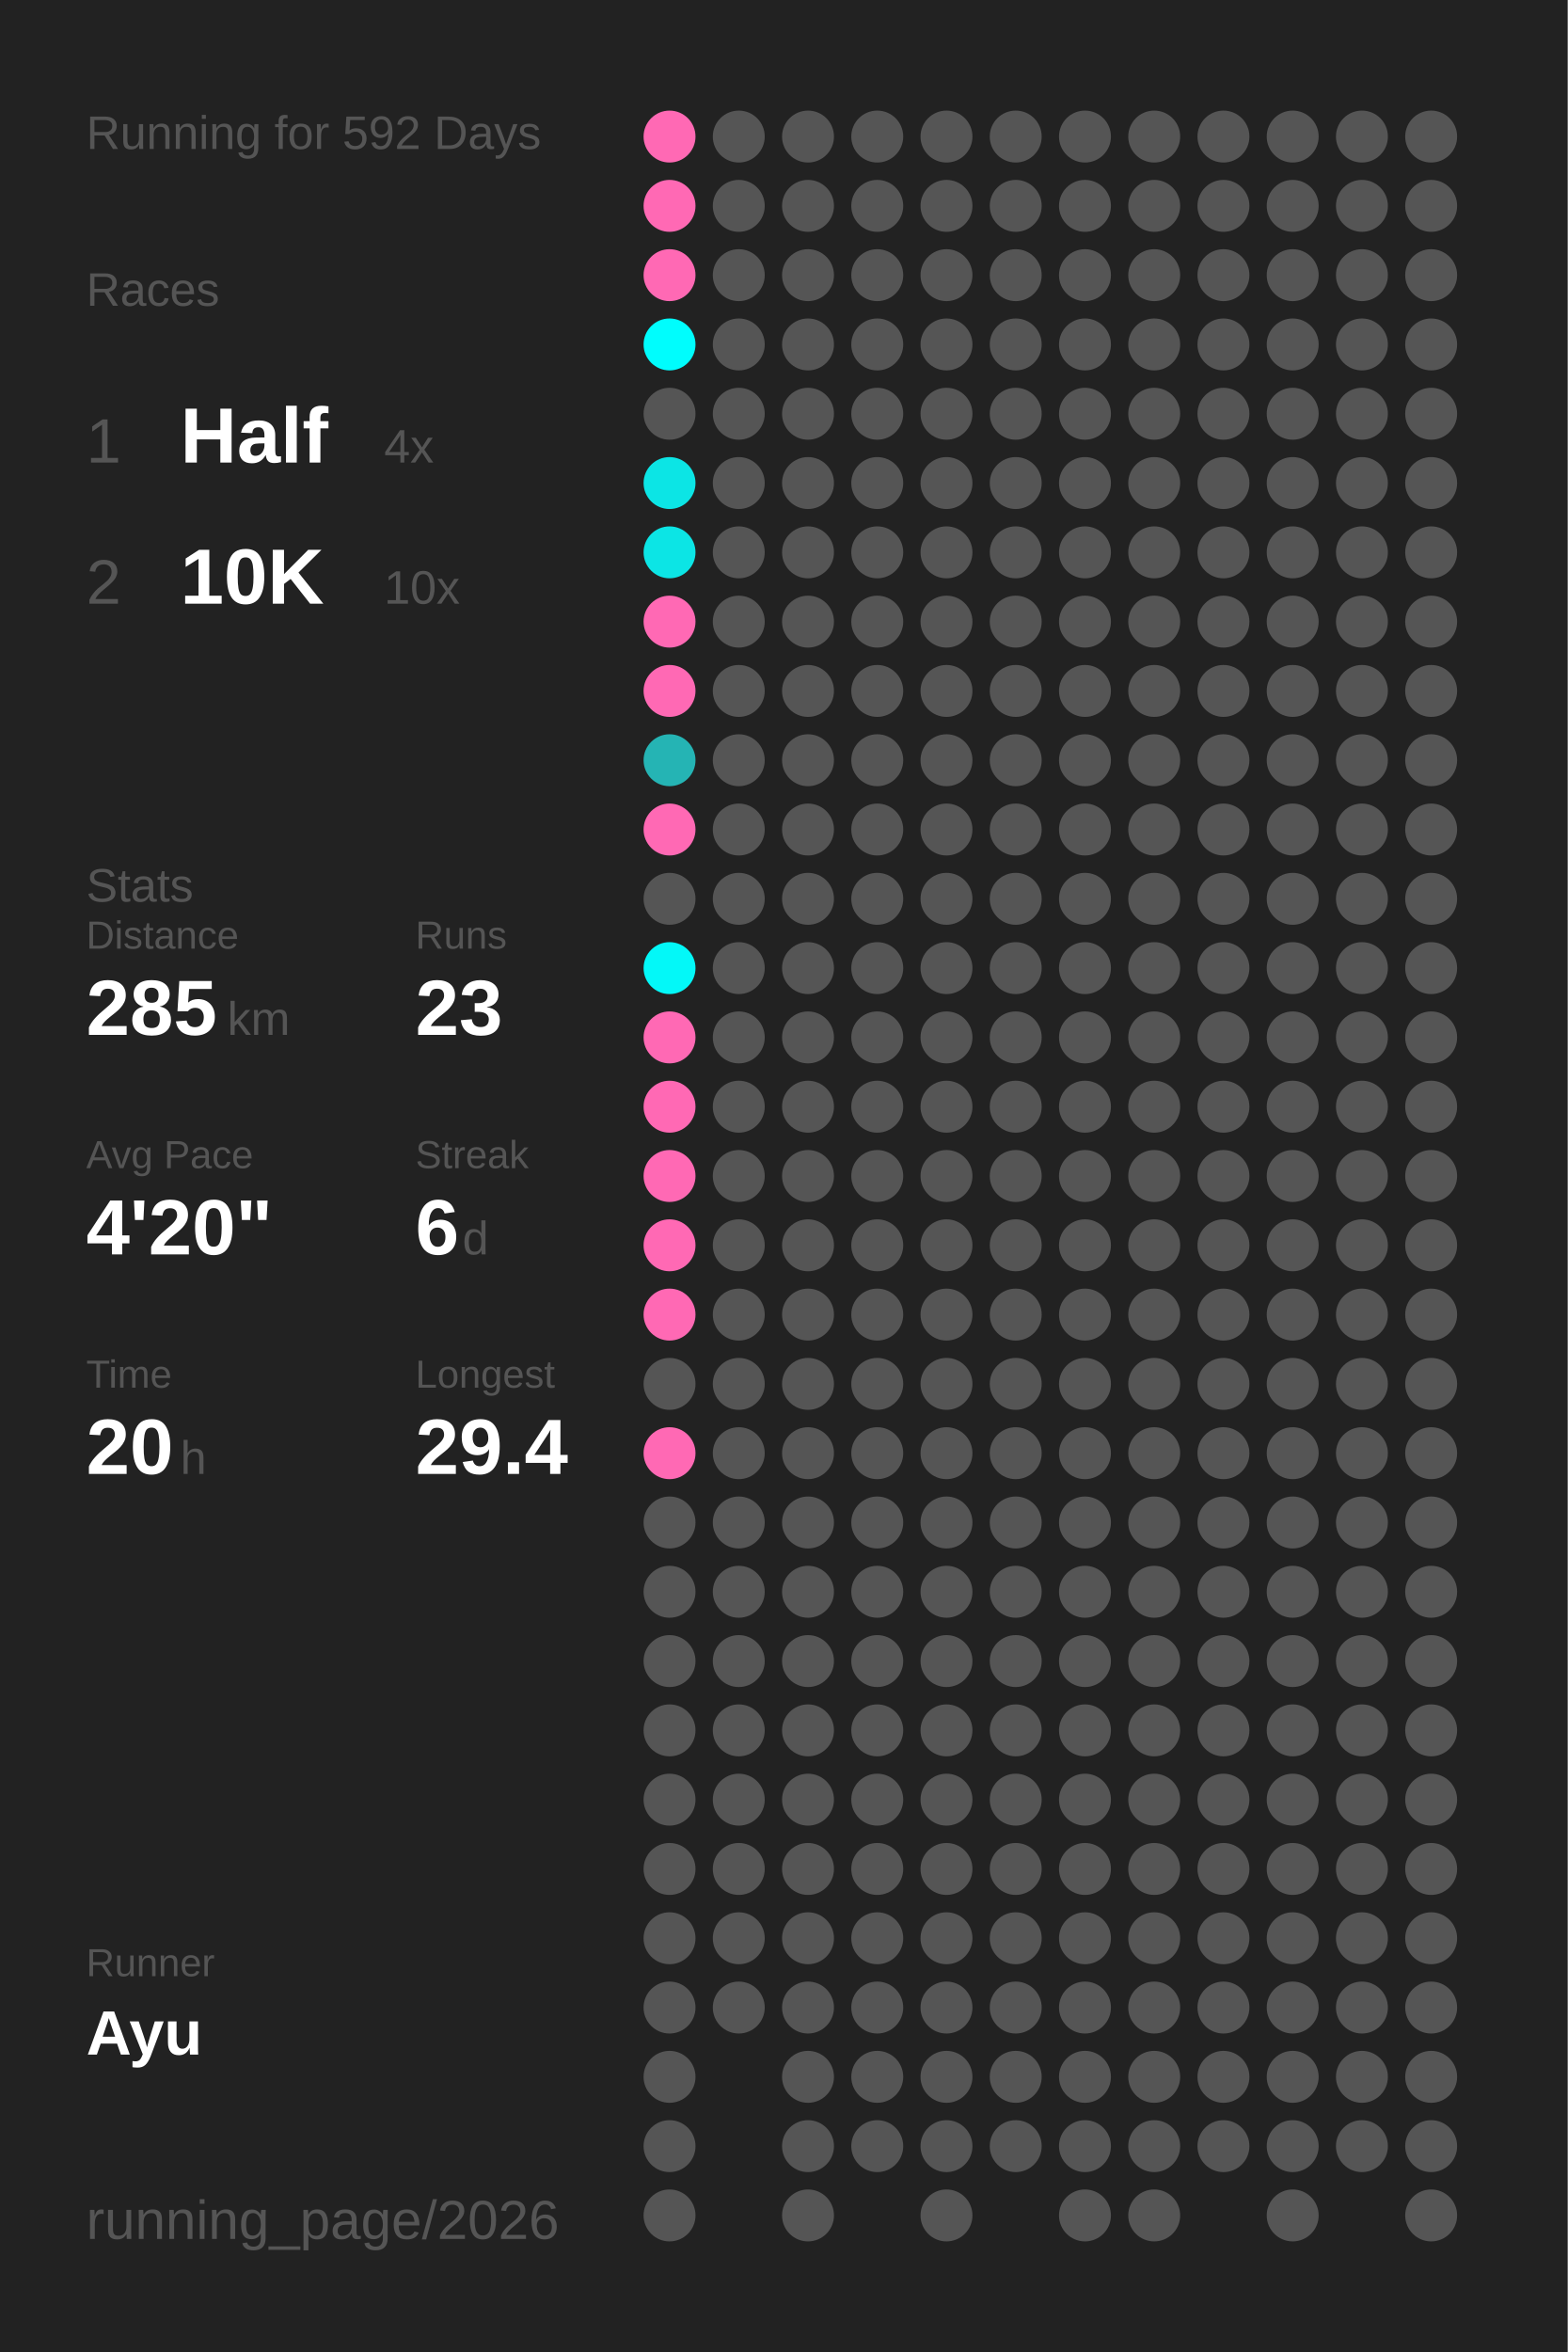
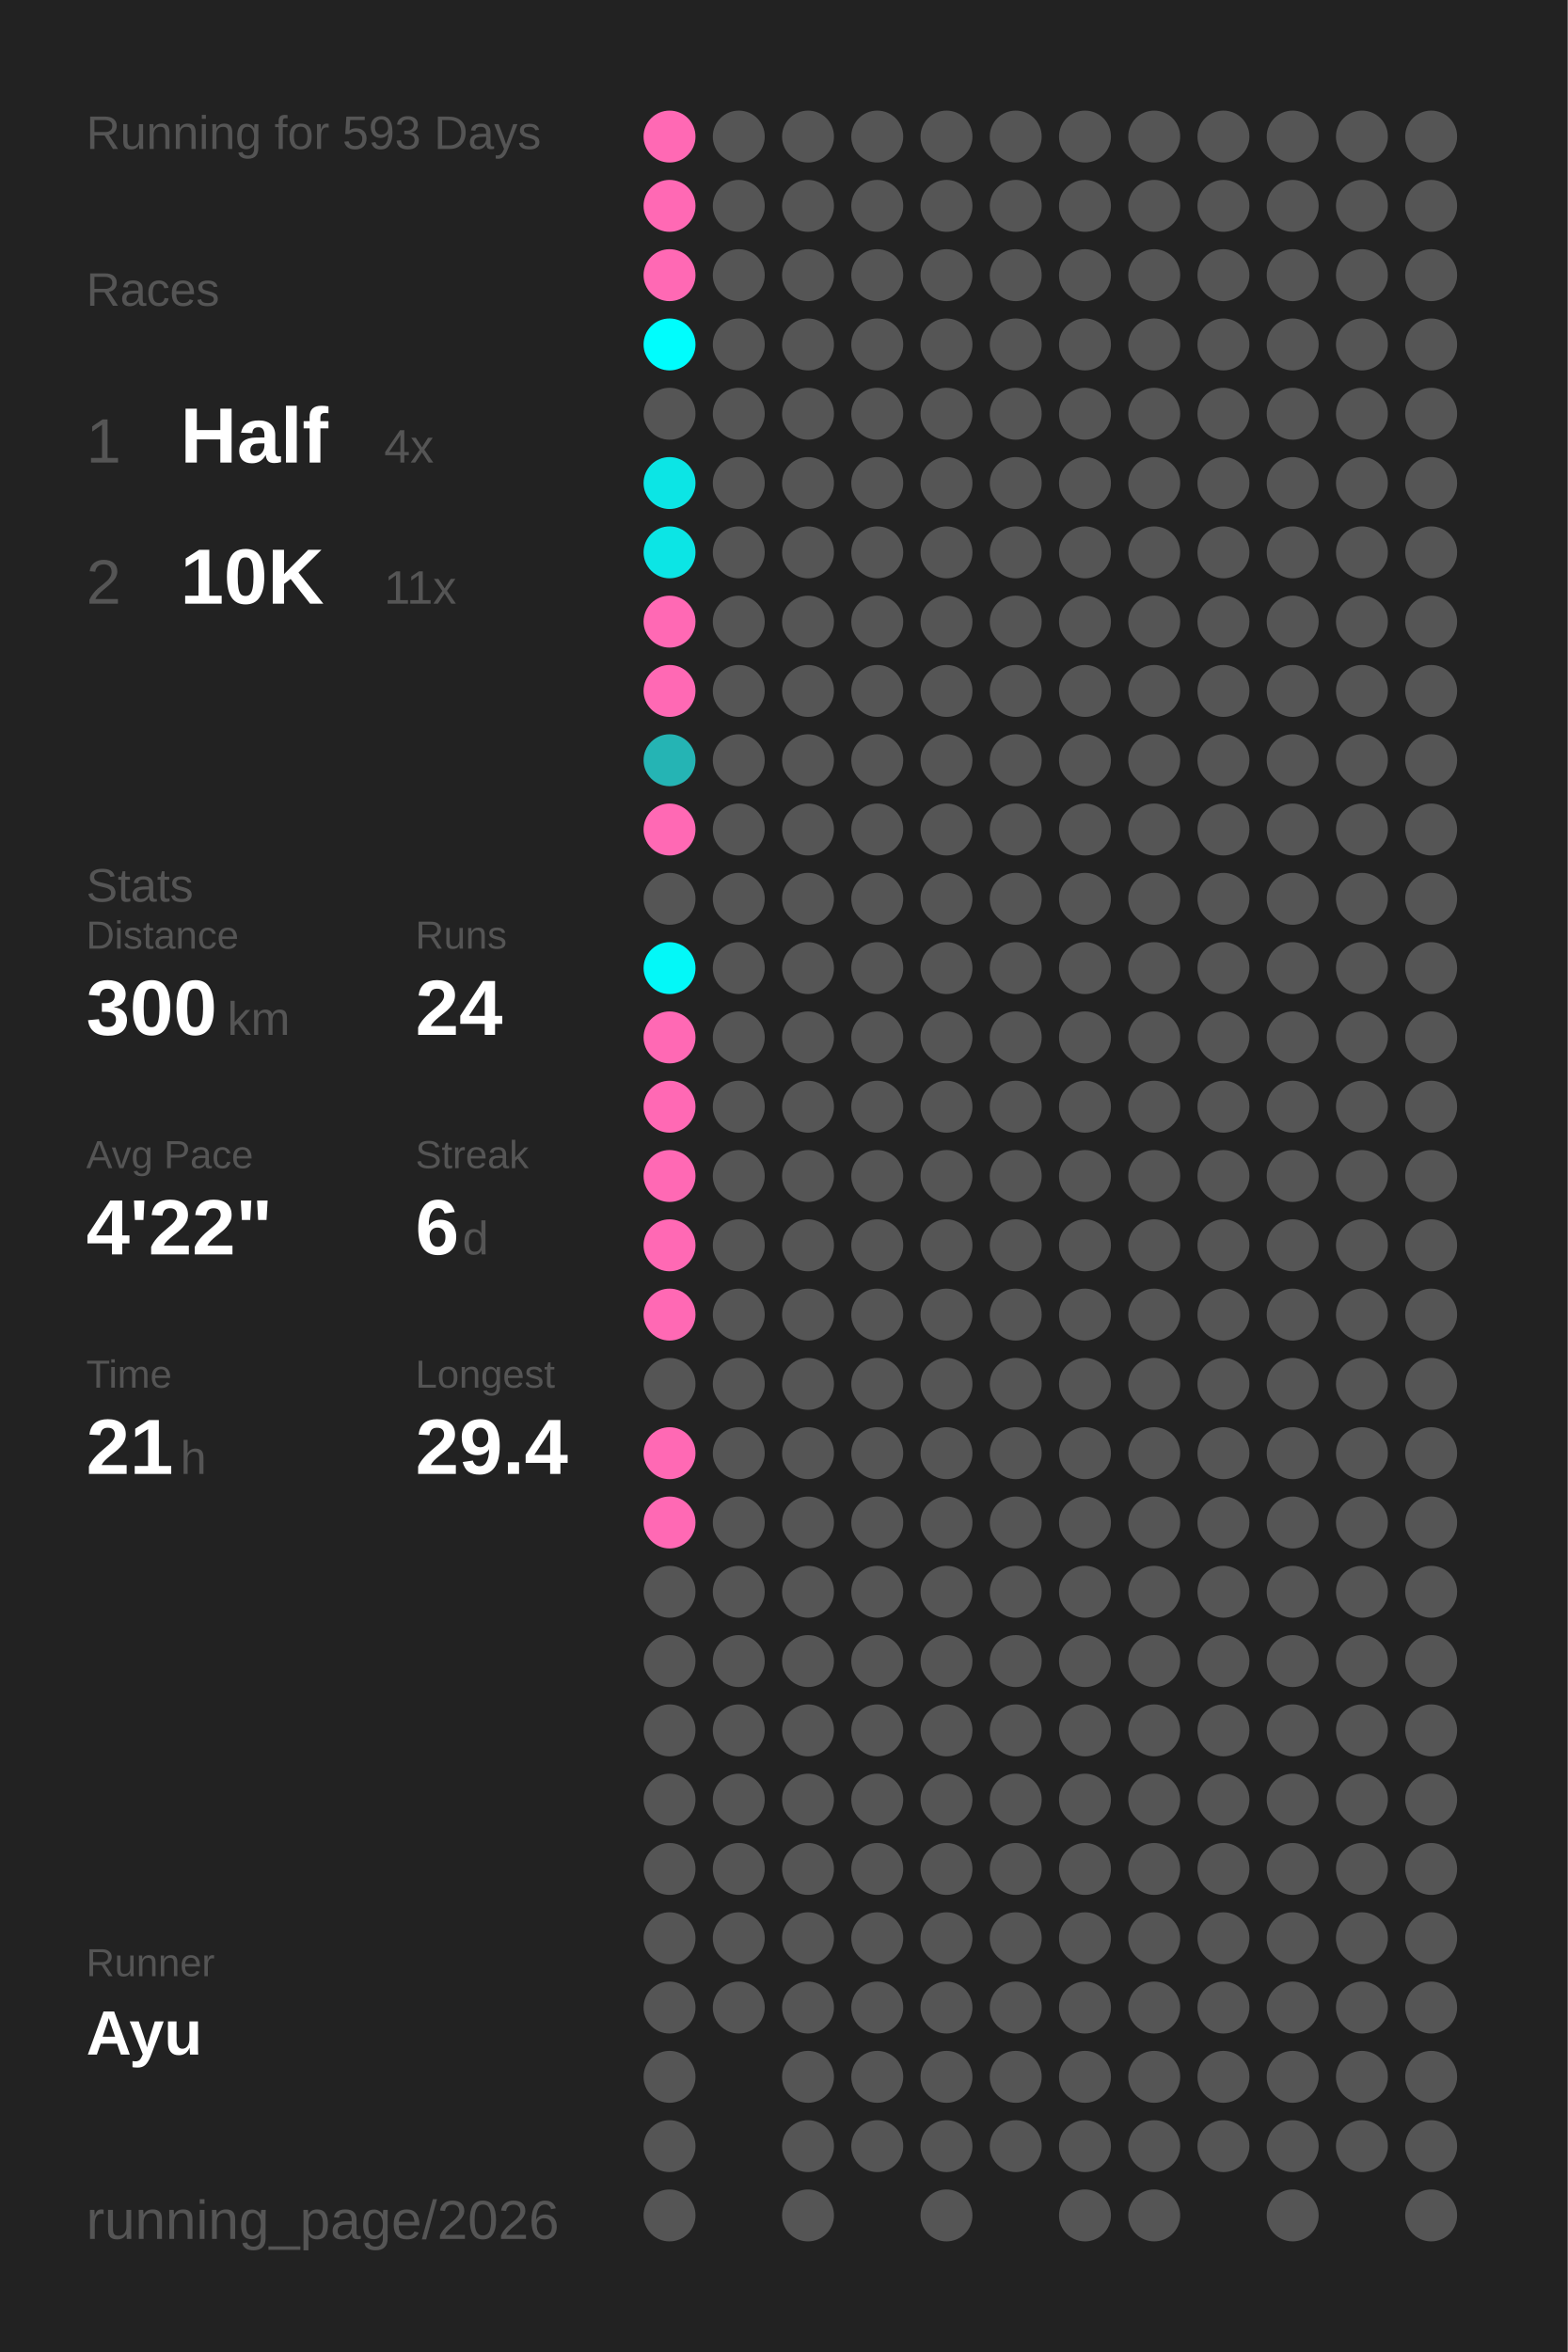
<svg xmlns="http://www.w3.org/2000/svg" baseProfile="full" height="300mm" version="1.1" viewBox="0,0,200,300" width="200mm">
  <defs />
  <rect fill="#222222" height="300" width="200" x="0" y="0" />
-   <text fill="#555555" style="font-size:6px; font-family:Arial;" x="11" y="19">Running for 592 Days</text>
+   <text fill="#555555" style="font-size:6px; font-family:Arial;" x="11" y="19">Running for 593 Days</text>
  <text fill="#555555" style="font-size:6px; font-family:Arial;" x="11" y="39">Races</text>
  <text fill="#555555" style="font-size:8px; font-family:Arial;" x="11" y="59">1</text>
  <text fill="#FFFFFF" style="font-size:10px; font-family:Arial; font-weight:bold;" x="23" y="59">Half</text>
  <text fill="#555555" style="font-size:6px; font-family:Arial;" x="49" y="59">4x</text>
  <text fill="#555555" style="font-size:8px; font-family:Arial;" x="11" y="77">2</text>
  <text fill="#FFFFFF" style="font-size:10px; font-family:Arial; font-weight:bold;" x="23" y="77">10K</text>
-   <text fill="#555555" style="font-size:6px; font-family:Arial;" x="49" y="77">10x</text>
+   <text fill="#555555" style="font-size:6px; font-family:Arial;" x="49" y="77">11x</text>
  <text fill="#555555" style="font-size:6px; font-family:Arial;" x="11" y="115">Stats</text>
  <text fill="#555555" style="font-size:5px; font-family:Arial;" x="11" y="121">Distance</text>
-   <text fill="#FFFFFF" style="font-size:10px; font-family:Arial; font-weight:bold;" x="11" y="132">285</text>
+   <text fill="#FFFFFF" style="font-size:10px; font-family:Arial; font-weight:bold;" x="11" y="132">300</text>
  <text fill="#555555" style="font-size:6px; font-family:Arial;" x="29" y="132">km</text>
  <text fill="#555555" style="font-size:5px; font-family:Arial;" x="53" y="121">Runs</text>
-   <text fill="#FFFFFF" style="font-size:10px; font-family:Arial; font-weight:bold;" x="53" y="132">23</text>
+   <text fill="#FFFFFF" style="font-size:10px; font-family:Arial; font-weight:bold;" x="53" y="132">24</text>
  <text fill="#555555" style="font-size:5px; font-family:Arial;" x="11" y="149">Avg Pace</text>
-   <text fill="#FFFFFF" style="font-size:10px; font-family:Arial; font-weight:bold;" x="11" y="160">4'20"</text>
+   <text fill="#FFFFFF" style="font-size:10px; font-family:Arial; font-weight:bold;" x="11" y="160">4'22"</text>
  <text fill="#555555" style="font-size:5px; font-family:Arial;" x="53" y="149">Streak</text>
  <text fill="#FFFFFF" style="font-size:10px; font-family:Arial; font-weight:bold;" x="53" y="160">6</text>
  <text fill="#555555" style="font-size:6px; font-family:Arial;" x="59" y="160">d</text>
  <text fill="#555555" style="font-size:5px; font-family:Arial;" x="11" y="177">Time</text>
-   <text fill="#FFFFFF" style="font-size:10px; font-family:Arial; font-weight:bold;" x="11" y="188">20</text>
+   <text fill="#FFFFFF" style="font-size:10px; font-family:Arial; font-weight:bold;" x="11" y="188">21</text>
  <text fill="#555555" style="font-size:6px; font-family:Arial;" x="23" y="188">h</text>
  <text fill="#555555" style="font-size:5px; font-family:Arial;" x="53" y="177">Longest</text>
  <text fill="#FFFFFF" style="font-size:10px; font-family:Arial; font-weight:bold;" x="53" y="188">29.4</text>
  <text fill="#555555" style="font-size:5px; font-family:Arial;" x="11" y="252.065">Runner</text>
  <text fill="#FFFFFF" style="font-size:8px; font-family:Arial; font-weight:bold;" x="11" y="262.065">Ayu</text>
  <text fill="#555555" style="font-size:7px; font-family:Arial;" x="11" y="285.581">running_page/2026</text>
  <circle cx="85.417" cy="17.419" fill="#ff69b4" r="3.312" />
  <circle cx="85.417" cy="26.258" fill="#ff69b4" r="3.312" />
  <circle cx="85.417" cy="35.097" fill="#ff69b4" r="3.312" />
  <circle cx="85.417" cy="43.935" fill="#00fdfd" r="3.312" />
  <circle cx="85.417" cy="52.774" fill="#555555" r="3.312" />
  <circle cx="85.417" cy="61.613" fill="#0ce5e5" r="3.312" />
  <circle cx="85.417" cy="70.452" fill="#0ce5e5" r="3.312" />
  <circle cx="85.417" cy="79.29" fill="#ff69b4" r="3.312" />
  <circle cx="85.417" cy="88.129" fill="#ff69b4" r="3.312" />
  <circle cx="85.417" cy="96.968" fill="#25b4b4" r="3.312" />
  <circle cx="85.417" cy="105.806" fill="#ff69b4" r="3.312" />
  <circle cx="85.417" cy="114.645" fill="#555555" r="3.312" />
  <circle cx="85.417" cy="123.484" fill="#03f8f8" r="3.312" />
  <circle cx="85.417" cy="132.323" fill="#ff69b4" r="3.312" />
  <circle cx="85.417" cy="141.161" fill="#ff69b4" r="3.312" />
  <circle cx="85.417" cy="150" fill="#ff69b4" r="3.312" />
  <circle cx="85.417" cy="158.839" fill="#ff69b4" r="3.312" />
  <circle cx="85.417" cy="167.677" fill="#ff69b4" r="3.312" />
  <circle cx="85.417" cy="176.516" fill="#555555" r="3.312" />
  <circle cx="85.417" cy="185.355" fill="#ff69b4" r="3.312" />
-   <circle cx="85.417" cy="194.194" fill="#555555" r="3.312" />
+   <circle cx="85.417" cy="194.194" fill="#ff69b4" r="3.312" />
  <circle cx="85.417" cy="203.032" fill="#555555" r="3.312" />
  <circle cx="85.417" cy="211.871" fill="#555555" r="3.312" />
  <circle cx="85.417" cy="220.71" fill="#555555" r="3.312" />
  <circle cx="85.417" cy="229.548" fill="#555555" r="3.312" />
  <circle cx="85.417" cy="238.387" fill="#555555" r="3.312" />
  <circle cx="85.417" cy="247.226" fill="#555555" r="3.312" />
  <circle cx="85.417" cy="256.065" fill="#555555" r="3.312" />
  <circle cx="85.417" cy="264.903" fill="#555555" r="3.312" />
  <circle cx="85.417" cy="273.742" fill="#555555" r="3.312" />
  <circle cx="85.417" cy="282.581" fill="#555555" r="3.312" />
  <circle cx="94.25" cy="17.419" fill="#555555" r="3.312" />
  <circle cx="94.25" cy="26.258" fill="#555555" r="3.312" />
  <circle cx="94.25" cy="35.097" fill="#555555" r="3.312" />
  <circle cx="94.25" cy="43.935" fill="#555555" r="3.312" />
  <circle cx="94.25" cy="52.774" fill="#555555" r="3.312" />
  <circle cx="94.25" cy="61.613" fill="#555555" r="3.312" />
  <circle cx="94.25" cy="70.452" fill="#555555" r="3.312" />
  <circle cx="94.25" cy="79.29" fill="#555555" r="3.312" />
  <circle cx="94.25" cy="88.129" fill="#555555" r="3.312" />
  <circle cx="94.25" cy="96.968" fill="#555555" r="3.312" />
  <circle cx="94.25" cy="105.806" fill="#555555" r="3.312" />
  <circle cx="94.25" cy="114.645" fill="#555555" r="3.312" />
  <circle cx="94.25" cy="123.484" fill="#555555" r="3.312" />
  <circle cx="94.25" cy="132.323" fill="#555555" r="3.312" />
  <circle cx="94.25" cy="141.161" fill="#555555" r="3.312" />
  <circle cx="94.25" cy="150" fill="#555555" r="3.312" />
  <circle cx="94.25" cy="158.839" fill="#555555" r="3.312" />
  <circle cx="94.25" cy="167.677" fill="#555555" r="3.312" />
  <circle cx="94.25" cy="176.516" fill="#555555" r="3.312" />
  <circle cx="94.25" cy="185.355" fill="#555555" r="3.312" />
  <circle cx="94.25" cy="194.194" fill="#555555" r="3.312" />
  <circle cx="94.25" cy="203.032" fill="#555555" r="3.312" />
  <circle cx="94.25" cy="211.871" fill="#555555" r="3.312" />
  <circle cx="94.25" cy="220.71" fill="#555555" r="3.312" />
  <circle cx="94.25" cy="229.548" fill="#555555" r="3.312" />
  <circle cx="94.25" cy="238.387" fill="#555555" r="3.312" />
  <circle cx="94.25" cy="247.226" fill="#555555" r="3.312" />
  <circle cx="94.25" cy="256.065" fill="#555555" r="3.312" />
  <circle cx="103.083" cy="17.419" fill="#555555" r="3.312" />
  <circle cx="103.083" cy="26.258" fill="#555555" r="3.312" />
  <circle cx="103.083" cy="35.097" fill="#555555" r="3.312" />
  <circle cx="103.083" cy="43.935" fill="#555555" r="3.312" />
  <circle cx="103.083" cy="52.774" fill="#555555" r="3.312" />
  <circle cx="103.083" cy="61.613" fill="#555555" r="3.312" />
  <circle cx="103.083" cy="70.452" fill="#555555" r="3.312" />
  <circle cx="103.083" cy="79.29" fill="#555555" r="3.312" />
  <circle cx="103.083" cy="88.129" fill="#555555" r="3.312" />
  <circle cx="103.083" cy="96.968" fill="#555555" r="3.312" />
  <circle cx="103.083" cy="105.806" fill="#555555" r="3.312" />
  <circle cx="103.083" cy="114.645" fill="#555555" r="3.312" />
  <circle cx="103.083" cy="123.484" fill="#555555" r="3.312" />
  <circle cx="103.083" cy="132.323" fill="#555555" r="3.312" />
  <circle cx="103.083" cy="141.161" fill="#555555" r="3.312" />
  <circle cx="103.083" cy="150" fill="#555555" r="3.312" />
  <circle cx="103.083" cy="158.839" fill="#555555" r="3.312" />
  <circle cx="103.083" cy="167.677" fill="#555555" r="3.312" />
  <circle cx="103.083" cy="176.516" fill="#555555" r="3.312" />
  <circle cx="103.083" cy="185.355" fill="#555555" r="3.312" />
  <circle cx="103.083" cy="194.194" fill="#555555" r="3.312" />
  <circle cx="103.083" cy="203.032" fill="#555555" r="3.312" />
  <circle cx="103.083" cy="211.871" fill="#555555" r="3.312" />
  <circle cx="103.083" cy="220.71" fill="#555555" r="3.312" />
  <circle cx="103.083" cy="229.548" fill="#555555" r="3.312" />
  <circle cx="103.083" cy="238.387" fill="#555555" r="3.312" />
  <circle cx="103.083" cy="247.226" fill="#555555" r="3.312" />
  <circle cx="103.083" cy="256.065" fill="#555555" r="3.312" />
  <circle cx="103.083" cy="264.903" fill="#555555" r="3.312" />
  <circle cx="103.083" cy="273.742" fill="#555555" r="3.312" />
  <circle cx="103.083" cy="282.581" fill="#555555" r="3.312" />
  <circle cx="111.917" cy="17.419" fill="#555555" r="3.312" />
  <circle cx="111.917" cy="26.258" fill="#555555" r="3.312" />
  <circle cx="111.917" cy="35.097" fill="#555555" r="3.312" />
  <circle cx="111.917" cy="43.935" fill="#555555" r="3.312" />
  <circle cx="111.917" cy="52.774" fill="#555555" r="3.312" />
  <circle cx="111.917" cy="61.613" fill="#555555" r="3.312" />
  <circle cx="111.917" cy="70.452" fill="#555555" r="3.312" />
  <circle cx="111.917" cy="79.29" fill="#555555" r="3.312" />
  <circle cx="111.917" cy="88.129" fill="#555555" r="3.312" />
  <circle cx="111.917" cy="96.968" fill="#555555" r="3.312" />
  <circle cx="111.917" cy="105.806" fill="#555555" r="3.312" />
  <circle cx="111.917" cy="114.645" fill="#555555" r="3.312" />
  <circle cx="111.917" cy="123.484" fill="#555555" r="3.312" />
  <circle cx="111.917" cy="132.323" fill="#555555" r="3.312" />
  <circle cx="111.917" cy="141.161" fill="#555555" r="3.312" />
  <circle cx="111.917" cy="150" fill="#555555" r="3.312" />
  <circle cx="111.917" cy="158.839" fill="#555555" r="3.312" />
  <circle cx="111.917" cy="167.677" fill="#555555" r="3.312" />
  <circle cx="111.917" cy="176.516" fill="#555555" r="3.312" />
  <circle cx="111.917" cy="185.355" fill="#555555" r="3.312" />
  <circle cx="111.917" cy="194.194" fill="#555555" r="3.312" />
  <circle cx="111.917" cy="203.032" fill="#555555" r="3.312" />
  <circle cx="111.917" cy="211.871" fill="#555555" r="3.312" />
  <circle cx="111.917" cy="220.71" fill="#555555" r="3.312" />
  <circle cx="111.917" cy="229.548" fill="#555555" r="3.312" />
  <circle cx="111.917" cy="238.387" fill="#555555" r="3.312" />
  <circle cx="111.917" cy="247.226" fill="#555555" r="3.312" />
  <circle cx="111.917" cy="256.065" fill="#555555" r="3.312" />
  <circle cx="111.917" cy="264.903" fill="#555555" r="3.312" />
  <circle cx="111.917" cy="273.742" fill="#555555" r="3.312" />
  <circle cx="120.75" cy="17.419" fill="#555555" r="3.312" />
  <circle cx="120.75" cy="26.258" fill="#555555" r="3.312" />
  <circle cx="120.75" cy="35.097" fill="#555555" r="3.312" />
  <circle cx="120.75" cy="43.935" fill="#555555" r="3.312" />
  <circle cx="120.75" cy="52.774" fill="#555555" r="3.312" />
  <circle cx="120.75" cy="61.613" fill="#555555" r="3.312" />
  <circle cx="120.75" cy="70.452" fill="#555555" r="3.312" />
  <circle cx="120.75" cy="79.29" fill="#555555" r="3.312" />
  <circle cx="120.75" cy="88.129" fill="#555555" r="3.312" />
  <circle cx="120.75" cy="96.968" fill="#555555" r="3.312" />
  <circle cx="120.75" cy="105.806" fill="#555555" r="3.312" />
  <circle cx="120.75" cy="114.645" fill="#555555" r="3.312" />
  <circle cx="120.75" cy="123.484" fill="#555555" r="3.312" />
  <circle cx="120.75" cy="132.323" fill="#555555" r="3.312" />
  <circle cx="120.75" cy="141.161" fill="#555555" r="3.312" />
  <circle cx="120.75" cy="150" fill="#555555" r="3.312" />
  <circle cx="120.75" cy="158.839" fill="#555555" r="3.312" />
  <circle cx="120.75" cy="167.677" fill="#555555" r="3.312" />
  <circle cx="120.75" cy="176.516" fill="#555555" r="3.312" />
  <circle cx="120.75" cy="185.355" fill="#555555" r="3.312" />
  <circle cx="120.75" cy="194.194" fill="#555555" r="3.312" />
  <circle cx="120.75" cy="203.032" fill="#555555" r="3.312" />
  <circle cx="120.75" cy="211.871" fill="#555555" r="3.312" />
  <circle cx="120.75" cy="220.71" fill="#555555" r="3.312" />
  <circle cx="120.75" cy="229.548" fill="#555555" r="3.312" />
  <circle cx="120.75" cy="238.387" fill="#555555" r="3.312" />
  <circle cx="120.75" cy="247.226" fill="#555555" r="3.312" />
  <circle cx="120.75" cy="256.065" fill="#555555" r="3.312" />
  <circle cx="120.75" cy="264.903" fill="#555555" r="3.312" />
  <circle cx="120.75" cy="273.742" fill="#555555" r="3.312" />
  <circle cx="120.75" cy="282.581" fill="#555555" r="3.312" />
  <circle cx="129.583" cy="17.419" fill="#555555" r="3.312" />
  <circle cx="129.583" cy="26.258" fill="#555555" r="3.312" />
  <circle cx="129.583" cy="35.097" fill="#555555" r="3.312" />
  <circle cx="129.583" cy="43.935" fill="#555555" r="3.312" />
  <circle cx="129.583" cy="52.774" fill="#555555" r="3.312" />
  <circle cx="129.583" cy="61.613" fill="#555555" r="3.312" />
  <circle cx="129.583" cy="70.452" fill="#555555" r="3.312" />
  <circle cx="129.583" cy="79.29" fill="#555555" r="3.312" />
  <circle cx="129.583" cy="88.129" fill="#555555" r="3.312" />
  <circle cx="129.583" cy="96.968" fill="#555555" r="3.312" />
  <circle cx="129.583" cy="105.806" fill="#555555" r="3.312" />
  <circle cx="129.583" cy="114.645" fill="#555555" r="3.312" />
  <circle cx="129.583" cy="123.484" fill="#555555" r="3.312" />
  <circle cx="129.583" cy="132.323" fill="#555555" r="3.312" />
  <circle cx="129.583" cy="141.161" fill="#555555" r="3.312" />
  <circle cx="129.583" cy="150" fill="#555555" r="3.312" />
  <circle cx="129.583" cy="158.839" fill="#555555" r="3.312" />
  <circle cx="129.583" cy="167.677" fill="#555555" r="3.312" />
  <circle cx="129.583" cy="176.516" fill="#555555" r="3.312" />
  <circle cx="129.583" cy="185.355" fill="#555555" r="3.312" />
  <circle cx="129.583" cy="194.194" fill="#555555" r="3.312" />
  <circle cx="129.583" cy="203.032" fill="#555555" r="3.312" />
  <circle cx="129.583" cy="211.871" fill="#555555" r="3.312" />
  <circle cx="129.583" cy="220.71" fill="#555555" r="3.312" />
  <circle cx="129.583" cy="229.548" fill="#555555" r="3.312" />
  <circle cx="129.583" cy="238.387" fill="#555555" r="3.312" />
  <circle cx="129.583" cy="247.226" fill="#555555" r="3.312" />
  <circle cx="129.583" cy="256.065" fill="#555555" r="3.312" />
  <circle cx="129.583" cy="264.903" fill="#555555" r="3.312" />
  <circle cx="129.583" cy="273.742" fill="#555555" r="3.312" />
  <circle cx="138.417" cy="17.419" fill="#555555" r="3.312" />
  <circle cx="138.417" cy="26.258" fill="#555555" r="3.312" />
  <circle cx="138.417" cy="35.097" fill="#555555" r="3.312" />
  <circle cx="138.417" cy="43.935" fill="#555555" r="3.312" />
  <circle cx="138.417" cy="52.774" fill="#555555" r="3.312" />
  <circle cx="138.417" cy="61.613" fill="#555555" r="3.312" />
  <circle cx="138.417" cy="70.452" fill="#555555" r="3.312" />
  <circle cx="138.417" cy="79.29" fill="#555555" r="3.312" />
  <circle cx="138.417" cy="88.129" fill="#555555" r="3.312" />
  <circle cx="138.417" cy="96.968" fill="#555555" r="3.312" />
  <circle cx="138.417" cy="105.806" fill="#555555" r="3.312" />
  <circle cx="138.417" cy="114.645" fill="#555555" r="3.312" />
  <circle cx="138.417" cy="123.484" fill="#555555" r="3.312" />
  <circle cx="138.417" cy="132.323" fill="#555555" r="3.312" />
  <circle cx="138.417" cy="141.161" fill="#555555" r="3.312" />
  <circle cx="138.417" cy="150" fill="#555555" r="3.312" />
  <circle cx="138.417" cy="158.839" fill="#555555" r="3.312" />
  <circle cx="138.417" cy="167.677" fill="#555555" r="3.312" />
  <circle cx="138.417" cy="176.516" fill="#555555" r="3.312" />
  <circle cx="138.417" cy="185.355" fill="#555555" r="3.312" />
  <circle cx="138.417" cy="194.194" fill="#555555" r="3.312" />
  <circle cx="138.417" cy="203.032" fill="#555555" r="3.312" />
  <circle cx="138.417" cy="211.871" fill="#555555" r="3.312" />
  <circle cx="138.417" cy="220.71" fill="#555555" r="3.312" />
  <circle cx="138.417" cy="229.548" fill="#555555" r="3.312" />
  <circle cx="138.417" cy="238.387" fill="#555555" r="3.312" />
  <circle cx="138.417" cy="247.226" fill="#555555" r="3.312" />
  <circle cx="138.417" cy="256.065" fill="#555555" r="3.312" />
  <circle cx="138.417" cy="264.903" fill="#555555" r="3.312" />
  <circle cx="138.417" cy="273.742" fill="#555555" r="3.312" />
  <circle cx="138.417" cy="282.581" fill="#555555" r="3.312" />
  <circle cx="147.25" cy="17.419" fill="#555555" r="3.312" />
  <circle cx="147.25" cy="26.258" fill="#555555" r="3.312" />
  <circle cx="147.25" cy="35.097" fill="#555555" r="3.312" />
  <circle cx="147.25" cy="43.935" fill="#555555" r="3.312" />
  <circle cx="147.25" cy="52.774" fill="#555555" r="3.312" />
  <circle cx="147.25" cy="61.613" fill="#555555" r="3.312" />
  <circle cx="147.25" cy="70.452" fill="#555555" r="3.312" />
  <circle cx="147.25" cy="79.29" fill="#555555" r="3.312" />
  <circle cx="147.25" cy="88.129" fill="#555555" r="3.312" />
  <circle cx="147.25" cy="96.968" fill="#555555" r="3.312" />
  <circle cx="147.25" cy="105.806" fill="#555555" r="3.312" />
  <circle cx="147.25" cy="114.645" fill="#555555" r="3.312" />
  <circle cx="147.25" cy="123.484" fill="#555555" r="3.312" />
  <circle cx="147.25" cy="132.323" fill="#555555" r="3.312" />
  <circle cx="147.25" cy="141.161" fill="#555555" r="3.312" />
  <circle cx="147.25" cy="150" fill="#555555" r="3.312" />
  <circle cx="147.25" cy="158.839" fill="#555555" r="3.312" />
  <circle cx="147.25" cy="167.677" fill="#555555" r="3.312" />
  <circle cx="147.25" cy="176.516" fill="#555555" r="3.312" />
  <circle cx="147.25" cy="185.355" fill="#555555" r="3.312" />
  <circle cx="147.25" cy="194.194" fill="#555555" r="3.312" />
  <circle cx="147.25" cy="203.032" fill="#555555" r="3.312" />
  <circle cx="147.25" cy="211.871" fill="#555555" r="3.312" />
  <circle cx="147.25" cy="220.71" fill="#555555" r="3.312" />
  <circle cx="147.25" cy="229.548" fill="#555555" r="3.312" />
  <circle cx="147.25" cy="238.387" fill="#555555" r="3.312" />
  <circle cx="147.25" cy="247.226" fill="#555555" r="3.312" />
  <circle cx="147.25" cy="256.065" fill="#555555" r="3.312" />
  <circle cx="147.25" cy="264.903" fill="#555555" r="3.312" />
  <circle cx="147.25" cy="273.742" fill="#555555" r="3.312" />
  <circle cx="147.25" cy="282.581" fill="#555555" r="3.312" />
  <circle cx="156.083" cy="17.419" fill="#555555" r="3.312" />
  <circle cx="156.083" cy="26.258" fill="#555555" r="3.312" />
  <circle cx="156.083" cy="35.097" fill="#555555" r="3.312" />
  <circle cx="156.083" cy="43.935" fill="#555555" r="3.312" />
  <circle cx="156.083" cy="52.774" fill="#555555" r="3.312" />
  <circle cx="156.083" cy="61.613" fill="#555555" r="3.312" />
  <circle cx="156.083" cy="70.452" fill="#555555" r="3.312" />
  <circle cx="156.083" cy="79.29" fill="#555555" r="3.312" />
  <circle cx="156.083" cy="88.129" fill="#555555" r="3.312" />
  <circle cx="156.083" cy="96.968" fill="#555555" r="3.312" />
  <circle cx="156.083" cy="105.806" fill="#555555" r="3.312" />
  <circle cx="156.083" cy="114.645" fill="#555555" r="3.312" />
  <circle cx="156.083" cy="123.484" fill="#555555" r="3.312" />
  <circle cx="156.083" cy="132.323" fill="#555555" r="3.312" />
  <circle cx="156.083" cy="141.161" fill="#555555" r="3.312" />
  <circle cx="156.083" cy="150" fill="#555555" r="3.312" />
  <circle cx="156.083" cy="158.839" fill="#555555" r="3.312" />
  <circle cx="156.083" cy="167.677" fill="#555555" r="3.312" />
  <circle cx="156.083" cy="176.516" fill="#555555" r="3.312" />
  <circle cx="156.083" cy="185.355" fill="#555555" r="3.312" />
  <circle cx="156.083" cy="194.194" fill="#555555" r="3.312" />
  <circle cx="156.083" cy="203.032" fill="#555555" r="3.312" />
  <circle cx="156.083" cy="211.871" fill="#555555" r="3.312" />
  <circle cx="156.083" cy="220.71" fill="#555555" r="3.312" />
  <circle cx="156.083" cy="229.548" fill="#555555" r="3.312" />
  <circle cx="156.083" cy="238.387" fill="#555555" r="3.312" />
  <circle cx="156.083" cy="247.226" fill="#555555" r="3.312" />
  <circle cx="156.083" cy="256.065" fill="#555555" r="3.312" />
  <circle cx="156.083" cy="264.903" fill="#555555" r="3.312" />
  <circle cx="156.083" cy="273.742" fill="#555555" r="3.312" />
  <circle cx="164.917" cy="17.419" fill="#555555" r="3.312" />
  <circle cx="164.917" cy="26.258" fill="#555555" r="3.312" />
  <circle cx="164.917" cy="35.097" fill="#555555" r="3.312" />
  <circle cx="164.917" cy="43.935" fill="#555555" r="3.312" />
  <circle cx="164.917" cy="52.774" fill="#555555" r="3.312" />
  <circle cx="164.917" cy="61.613" fill="#555555" r="3.312" />
  <circle cx="164.917" cy="70.452" fill="#555555" r="3.312" />
  <circle cx="164.917" cy="79.29" fill="#555555" r="3.312" />
  <circle cx="164.917" cy="88.129" fill="#555555" r="3.312" />
  <circle cx="164.917" cy="96.968" fill="#555555" r="3.312" />
  <circle cx="164.917" cy="105.806" fill="#555555" r="3.312" />
  <circle cx="164.917" cy="114.645" fill="#555555" r="3.312" />
  <circle cx="164.917" cy="123.484" fill="#555555" r="3.312" />
  <circle cx="164.917" cy="132.323" fill="#555555" r="3.312" />
  <circle cx="164.917" cy="141.161" fill="#555555" r="3.312" />
  <circle cx="164.917" cy="150" fill="#555555" r="3.312" />
  <circle cx="164.917" cy="158.839" fill="#555555" r="3.312" />
  <circle cx="164.917" cy="167.677" fill="#555555" r="3.312" />
  <circle cx="164.917" cy="176.516" fill="#555555" r="3.312" />
  <circle cx="164.917" cy="185.355" fill="#555555" r="3.312" />
  <circle cx="164.917" cy="194.194" fill="#555555" r="3.312" />
  <circle cx="164.917" cy="203.032" fill="#555555" r="3.312" />
  <circle cx="164.917" cy="211.871" fill="#555555" r="3.312" />
  <circle cx="164.917" cy="220.71" fill="#555555" r="3.312" />
  <circle cx="164.917" cy="229.548" fill="#555555" r="3.312" />
  <circle cx="164.917" cy="238.387" fill="#555555" r="3.312" />
  <circle cx="164.917" cy="247.226" fill="#555555" r="3.312" />
  <circle cx="164.917" cy="256.065" fill="#555555" r="3.312" />
  <circle cx="164.917" cy="264.903" fill="#555555" r="3.312" />
  <circle cx="164.917" cy="273.742" fill="#555555" r="3.312" />
  <circle cx="164.917" cy="282.581" fill="#555555" r="3.312" />
  <circle cx="173.75" cy="17.419" fill="#555555" r="3.312" />
  <circle cx="173.75" cy="26.258" fill="#555555" r="3.312" />
  <circle cx="173.75" cy="35.097" fill="#555555" r="3.312" />
  <circle cx="173.75" cy="43.935" fill="#555555" r="3.312" />
  <circle cx="173.75" cy="52.774" fill="#555555" r="3.312" />
  <circle cx="173.75" cy="61.613" fill="#555555" r="3.312" />
  <circle cx="173.75" cy="70.452" fill="#555555" r="3.312" />
  <circle cx="173.75" cy="79.29" fill="#555555" r="3.312" />
  <circle cx="173.75" cy="88.129" fill="#555555" r="3.312" />
  <circle cx="173.75" cy="96.968" fill="#555555" r="3.312" />
  <circle cx="173.75" cy="105.806" fill="#555555" r="3.312" />
  <circle cx="173.75" cy="114.645" fill="#555555" r="3.312" />
  <circle cx="173.75" cy="123.484" fill="#555555" r="3.312" />
  <circle cx="173.75" cy="132.323" fill="#555555" r="3.312" />
  <circle cx="173.75" cy="141.161" fill="#555555" r="3.312" />
  <circle cx="173.75" cy="150" fill="#555555" r="3.312" />
  <circle cx="173.75" cy="158.839" fill="#555555" r="3.312" />
  <circle cx="173.75" cy="167.677" fill="#555555" r="3.312" />
  <circle cx="173.75" cy="176.516" fill="#555555" r="3.312" />
  <circle cx="173.75" cy="185.355" fill="#555555" r="3.312" />
  <circle cx="173.75" cy="194.194" fill="#555555" r="3.312" />
  <circle cx="173.75" cy="203.032" fill="#555555" r="3.312" />
  <circle cx="173.75" cy="211.871" fill="#555555" r="3.312" />
  <circle cx="173.75" cy="220.71" fill="#555555" r="3.312" />
  <circle cx="173.75" cy="229.548" fill="#555555" r="3.312" />
  <circle cx="173.75" cy="238.387" fill="#555555" r="3.312" />
  <circle cx="173.75" cy="247.226" fill="#555555" r="3.312" />
  <circle cx="173.75" cy="256.065" fill="#555555" r="3.312" />
  <circle cx="173.75" cy="264.903" fill="#555555" r="3.312" />
  <circle cx="173.75" cy="273.742" fill="#555555" r="3.312" />
  <circle cx="182.583" cy="17.419" fill="#555555" r="3.312" />
  <circle cx="182.583" cy="26.258" fill="#555555" r="3.312" />
  <circle cx="182.583" cy="35.097" fill="#555555" r="3.312" />
  <circle cx="182.583" cy="43.935" fill="#555555" r="3.312" />
  <circle cx="182.583" cy="52.774" fill="#555555" r="3.312" />
  <circle cx="182.583" cy="61.613" fill="#555555" r="3.312" />
  <circle cx="182.583" cy="70.452" fill="#555555" r="3.312" />
  <circle cx="182.583" cy="79.29" fill="#555555" r="3.312" />
  <circle cx="182.583" cy="88.129" fill="#555555" r="3.312" />
  <circle cx="182.583" cy="96.968" fill="#555555" r="3.312" />
  <circle cx="182.583" cy="105.806" fill="#555555" r="3.312" />
  <circle cx="182.583" cy="114.645" fill="#555555" r="3.312" />
  <circle cx="182.583" cy="123.484" fill="#555555" r="3.312" />
  <circle cx="182.583" cy="132.323" fill="#555555" r="3.312" />
  <circle cx="182.583" cy="141.161" fill="#555555" r="3.312" />
  <circle cx="182.583" cy="150" fill="#555555" r="3.312" />
  <circle cx="182.583" cy="158.839" fill="#555555" r="3.312" />
  <circle cx="182.583" cy="167.677" fill="#555555" r="3.312" />
  <circle cx="182.583" cy="176.516" fill="#555555" r="3.312" />
  <circle cx="182.583" cy="185.355" fill="#555555" r="3.312" />
  <circle cx="182.583" cy="194.194" fill="#555555" r="3.312" />
  <circle cx="182.583" cy="203.032" fill="#555555" r="3.312" />
  <circle cx="182.583" cy="211.871" fill="#555555" r="3.312" />
  <circle cx="182.583" cy="220.71" fill="#555555" r="3.312" />
  <circle cx="182.583" cy="229.548" fill="#555555" r="3.312" />
  <circle cx="182.583" cy="238.387" fill="#555555" r="3.312" />
  <circle cx="182.583" cy="247.226" fill="#555555" r="3.312" />
  <circle cx="182.583" cy="256.065" fill="#555555" r="3.312" />
  <circle cx="182.583" cy="264.903" fill="#555555" r="3.312" />
  <circle cx="182.583" cy="273.742" fill="#555555" r="3.312" />
  <circle cx="182.583" cy="282.581" fill="#555555" r="3.312" />
</svg>
